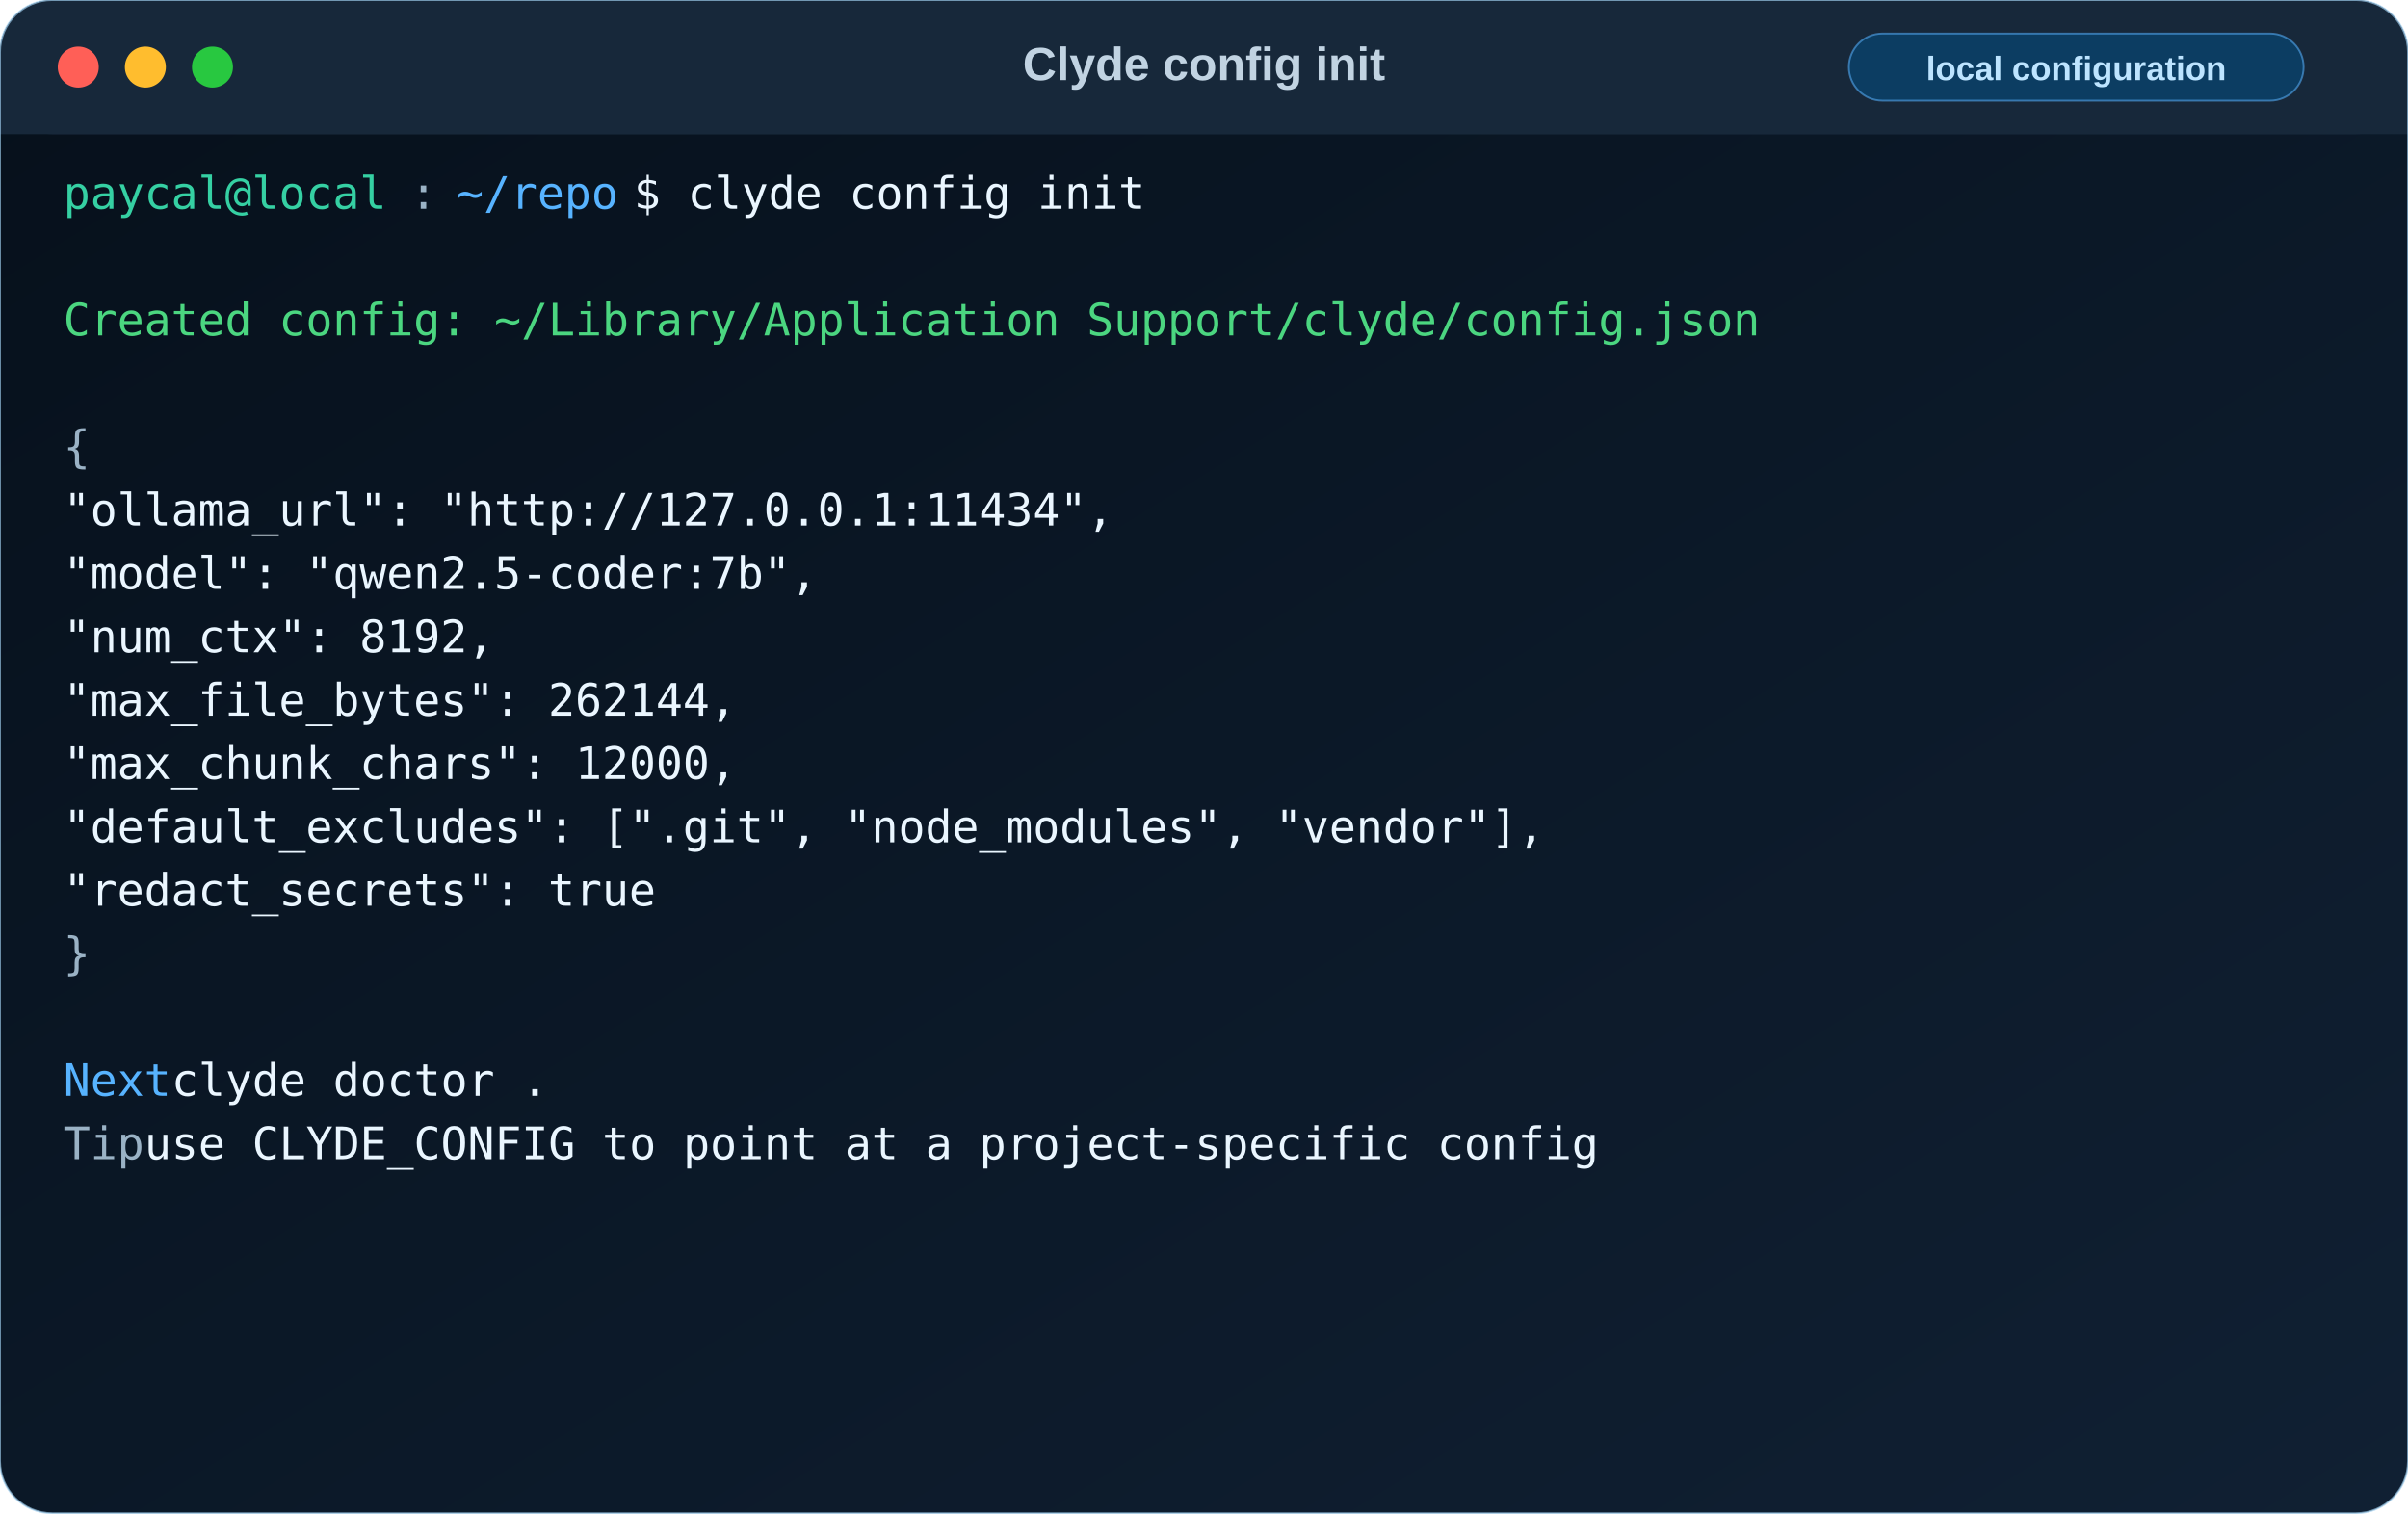
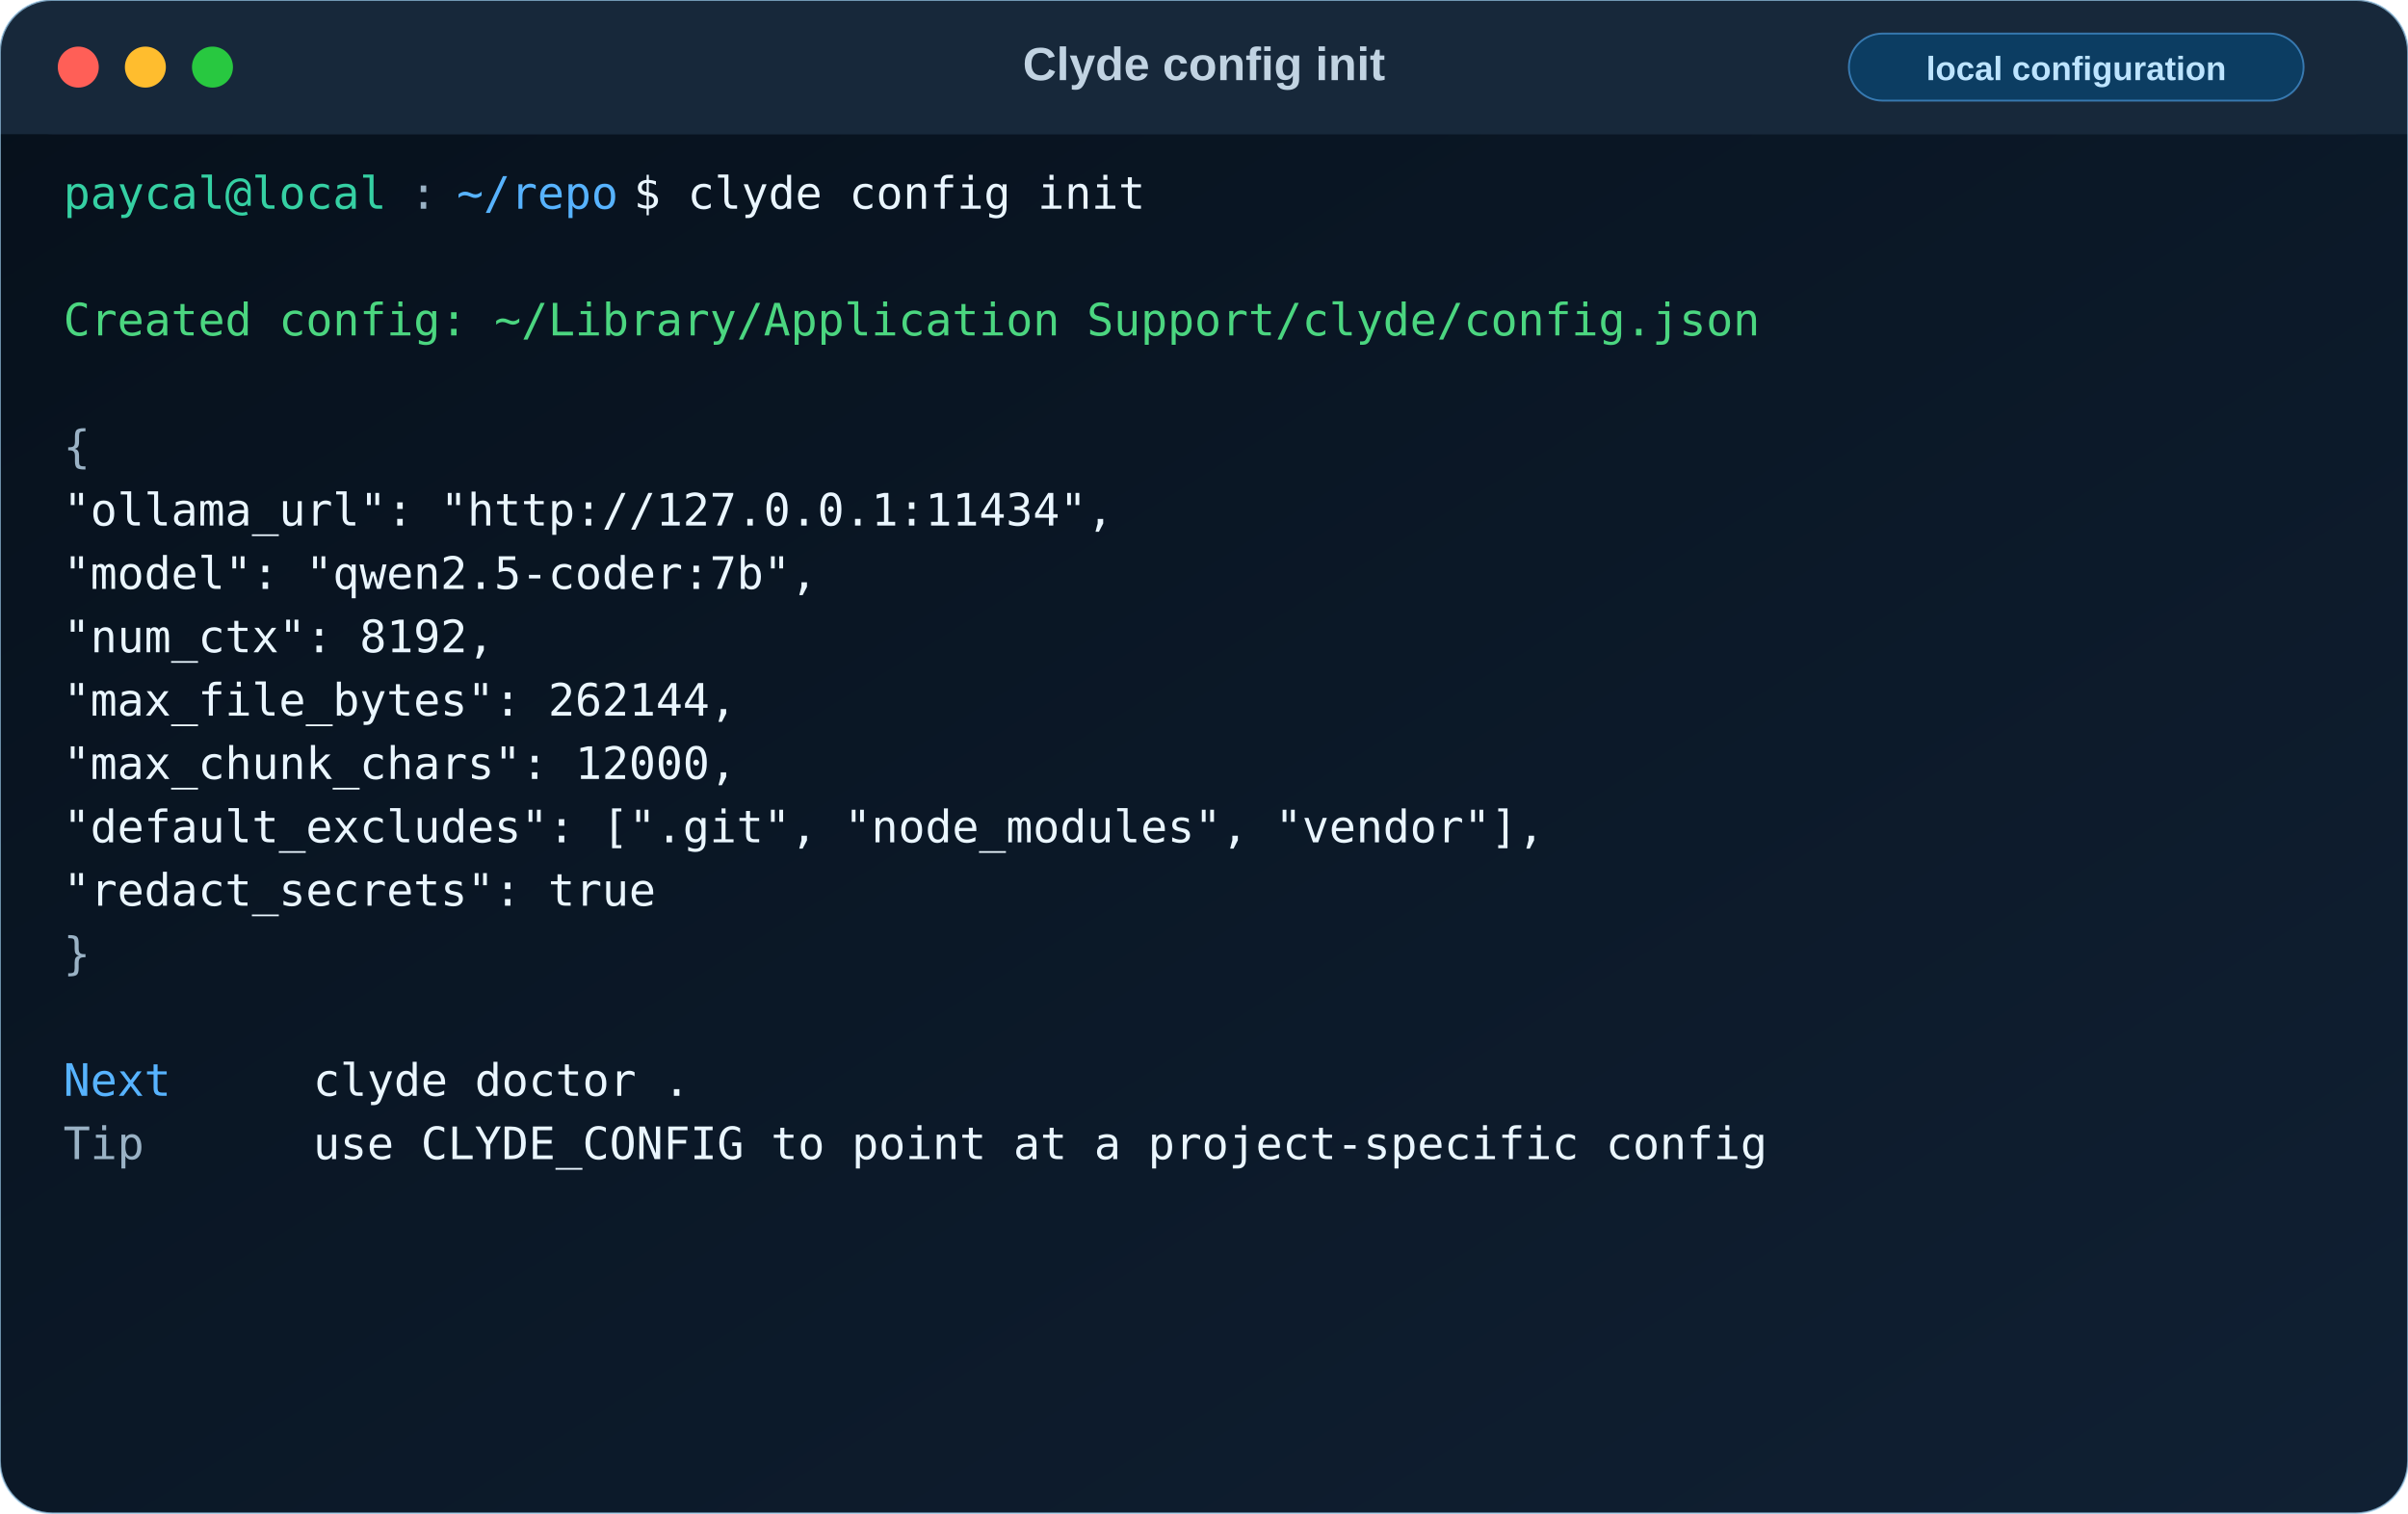
<svg xmlns="http://www.w3.org/2000/svg" width="1292" height="812" viewBox="0 0 1292 812">
  <defs>
    <linearGradient id="term" x1="0" y1="0" x2="1" y2="1">
      <stop offset="0" stop-color="#06101b" />
      <stop offset="1" stop-color="#102033" />
    </linearGradient>
  </defs>
  <rect x="0" y="0" width="1292" height="812" rx="28" fill="url(#term)" />
  <rect x="0" y="0" width="1292" height="72" rx="28" fill="#17283a" />
  <rect x="0" y="44" width="1292" height="28" fill="#17283a" />
  <circle cx="42" cy="36" r="11" fill="#ff5f57" />
  <circle cx="78" cy="36" r="11" fill="#ffbd2e" />
  <circle cx="114" cy="36" r="11" fill="#28c840" />
  <text x="646" y="43" text-anchor="middle" fill="#c1d3e2" font-size="25" font-family="Arial, sans-serif" font-weight="700">Clyde config init</text>
  <rect x="992" y="18" width="244" height="36" rx="18" fill="#0c3d62" stroke="#57b3ff" stroke-opacity="0.55" />
  <text x="1114" y="43" text-anchor="middle" fill="#bde4ff" font-size="18" font-family="Arial, sans-serif" font-weight="700">local configuration</text>
  <g font-family="Monaco, Consolas, monospace" font-size="24" font-weight="500">
    <text x="34" y="112" fill="#35d0a3">paycal@local</text>
    <text x="220" y="112" fill="#9ab2c5"> : </text>
    <text x="245" y="112" fill="#57b3ff">~/repo</text>
    <text x="340" y="112" fill="#eaf6ff">$ clyde config init</text>
    <text x="34" y="180" fill="#4bd680">Created config: ~/Library/Application Support/clyde/config.json</text>
    <text x="34" y="248" fill="#9ab2c5">{</text>
    <text x="34" y="282" fill="#eaf6ff">  "ollama_url": "http://127.0.0.1:11434",</text>
    <text x="34" y="316" fill="#eaf6ff">  "model": "qwen2.5-coder:7b",</text>
    <text x="34" y="350" fill="#eaf6ff">  "num_ctx": 8192,</text>
    <text x="34" y="384" fill="#eaf6ff">  "max_file_bytes": 262144,</text>
    <text x="34" y="418" fill="#eaf6ff">  "max_chunk_chars": 12000,</text>
    <text x="34" y="452" fill="#eaf6ff">  "default_excludes": [".git", "node_modules", "vendor"],</text>
    <text x="34" y="486" fill="#eaf6ff">  "redact_secrets": true</text>
    <text x="34" y="520" fill="#9ab2c5">}</text>
    <text x="34" y="588" fill="#57b3ff">Next</text>
-     <text x="92" y="588" fill="#eaf6ff">  clyde doctor .</text>
+     <text x="168" y="588" fill="#eaf6ff">clyde doctor .</text>
    <text x="34" y="622" fill="#9ab2c5">Tip</text>
-     <text x="77.5" y="622" fill="#eaf6ff">   use CLYDE_CONFIG to point at a project-specific config</text>
+     <text x="168" y="622" fill="#eaf6ff">use CLYDE_CONFIG to point at a project-specific config</text>
  </g>
  <rect x="0" y="0" width="1292" height="812" rx="28" fill="none" stroke="#9dcced" stroke-opacity="0.68" />
</svg>
